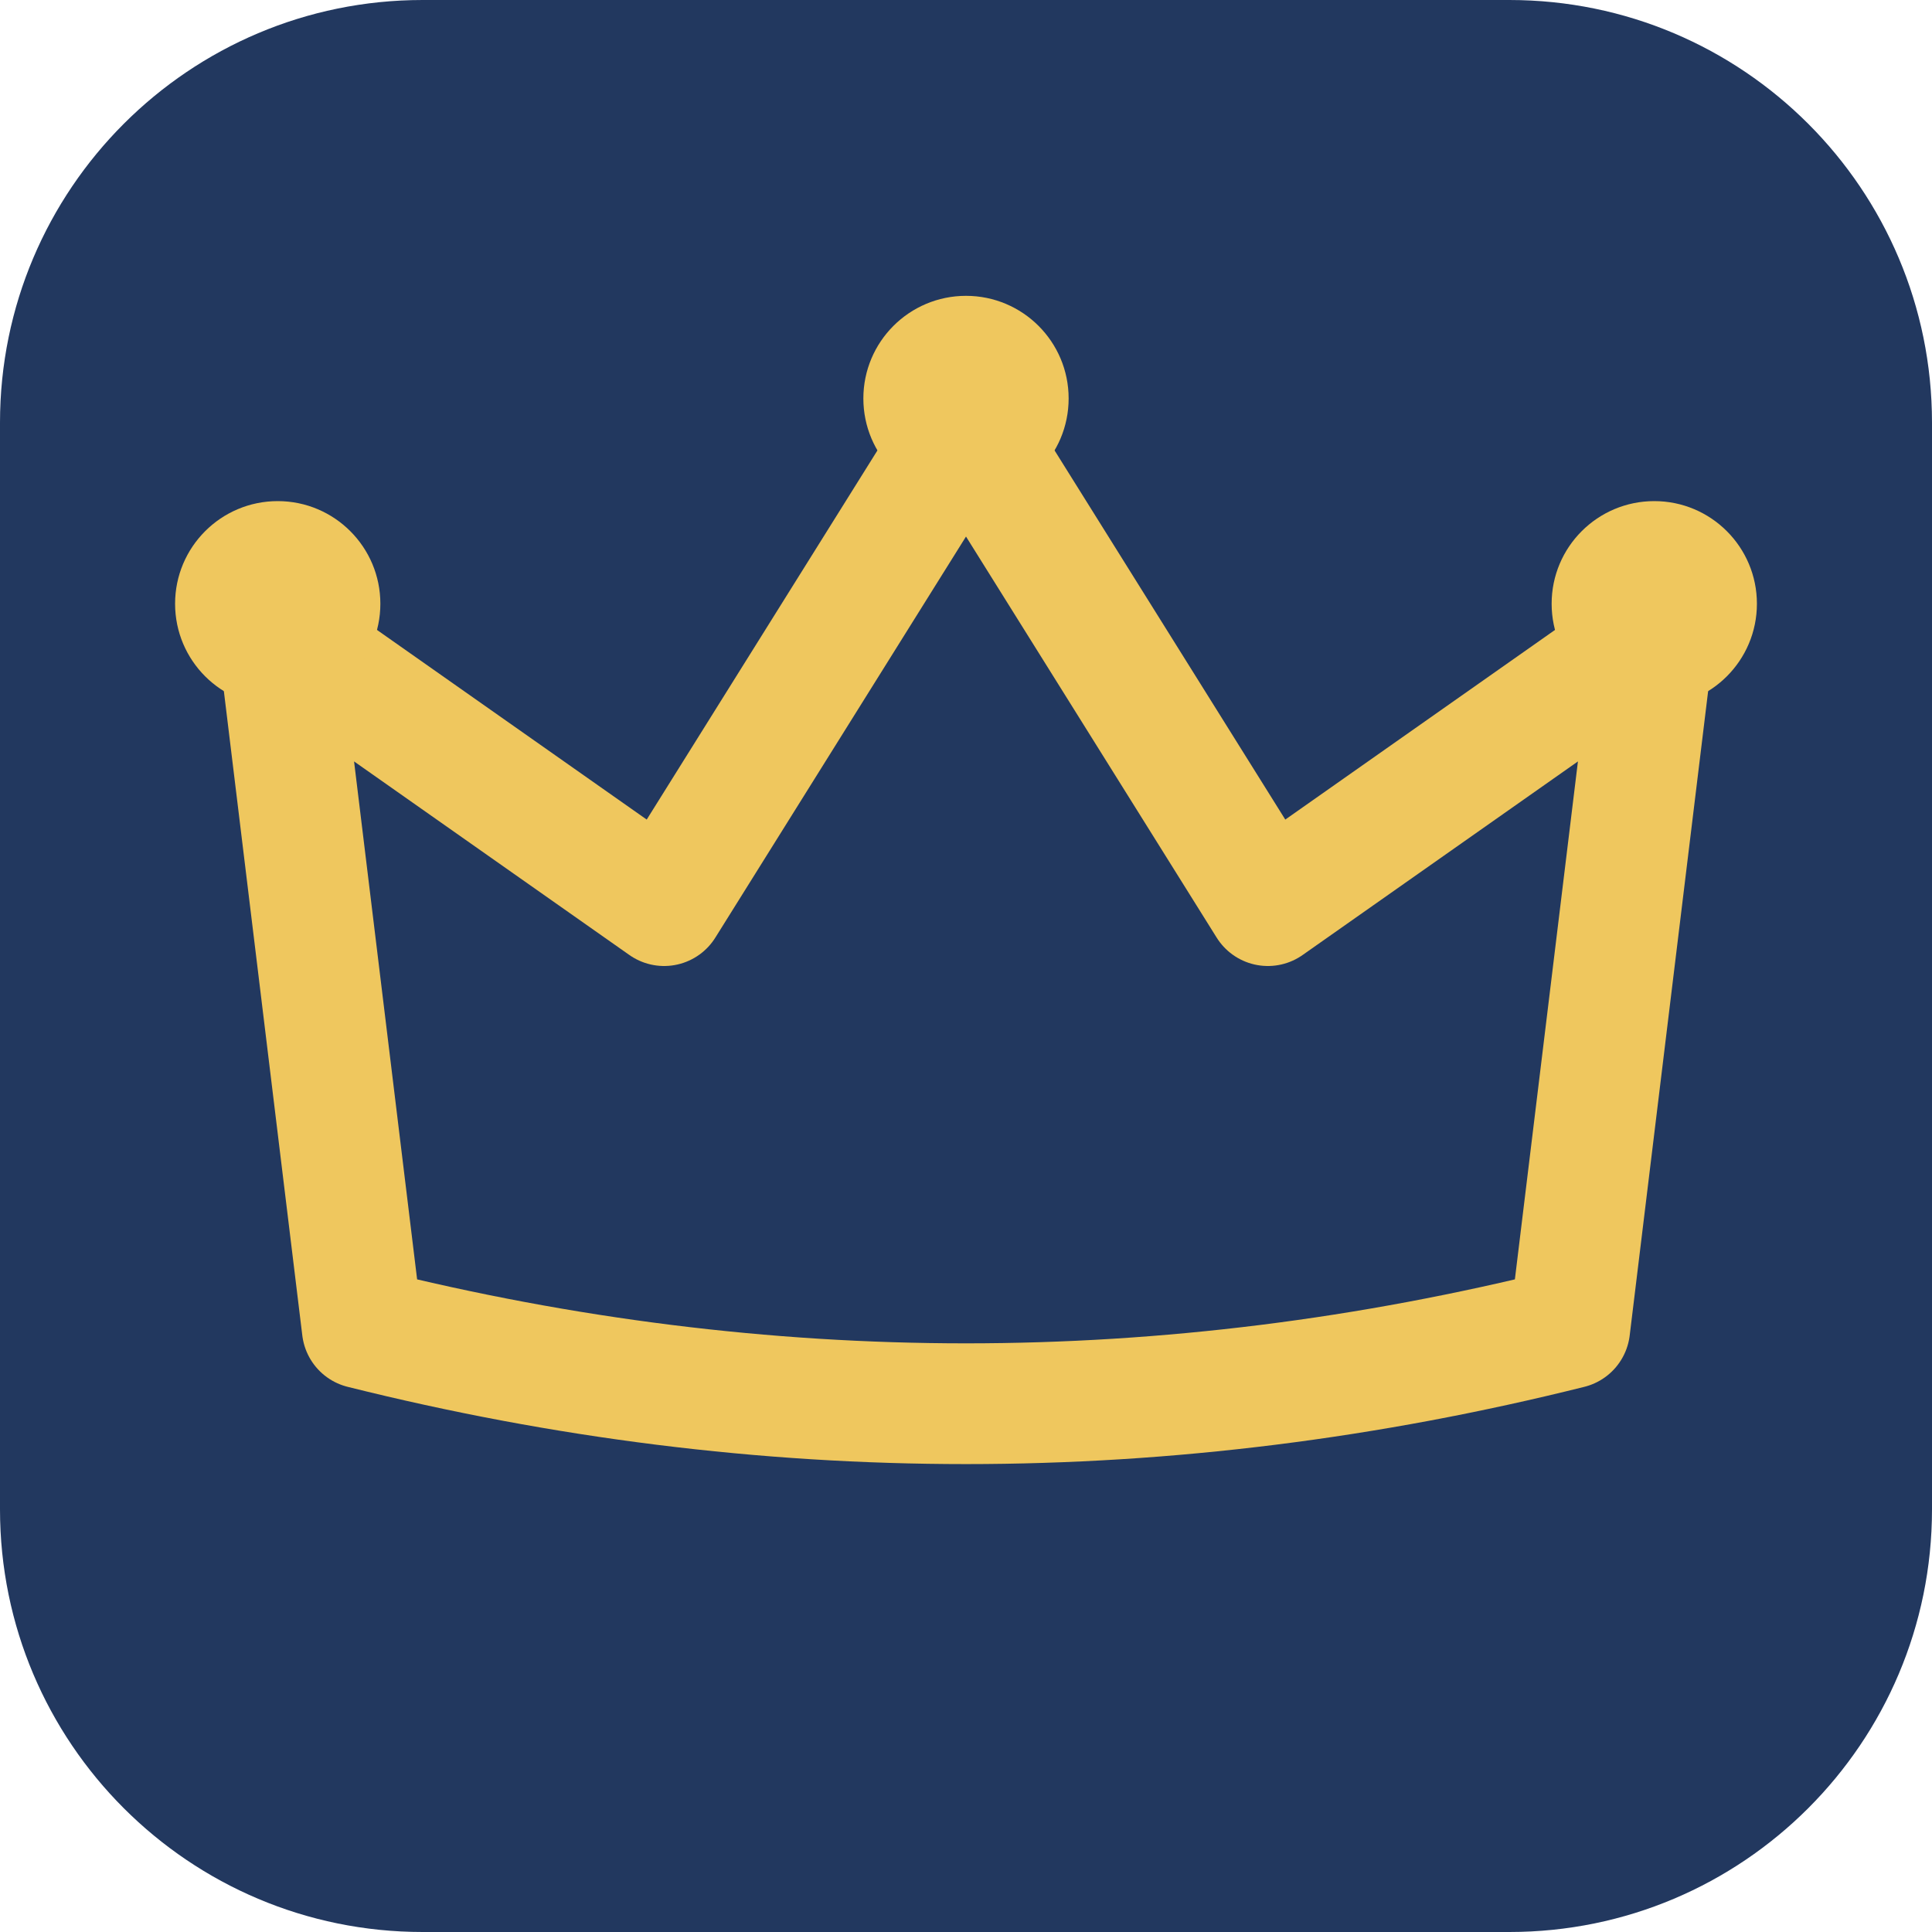
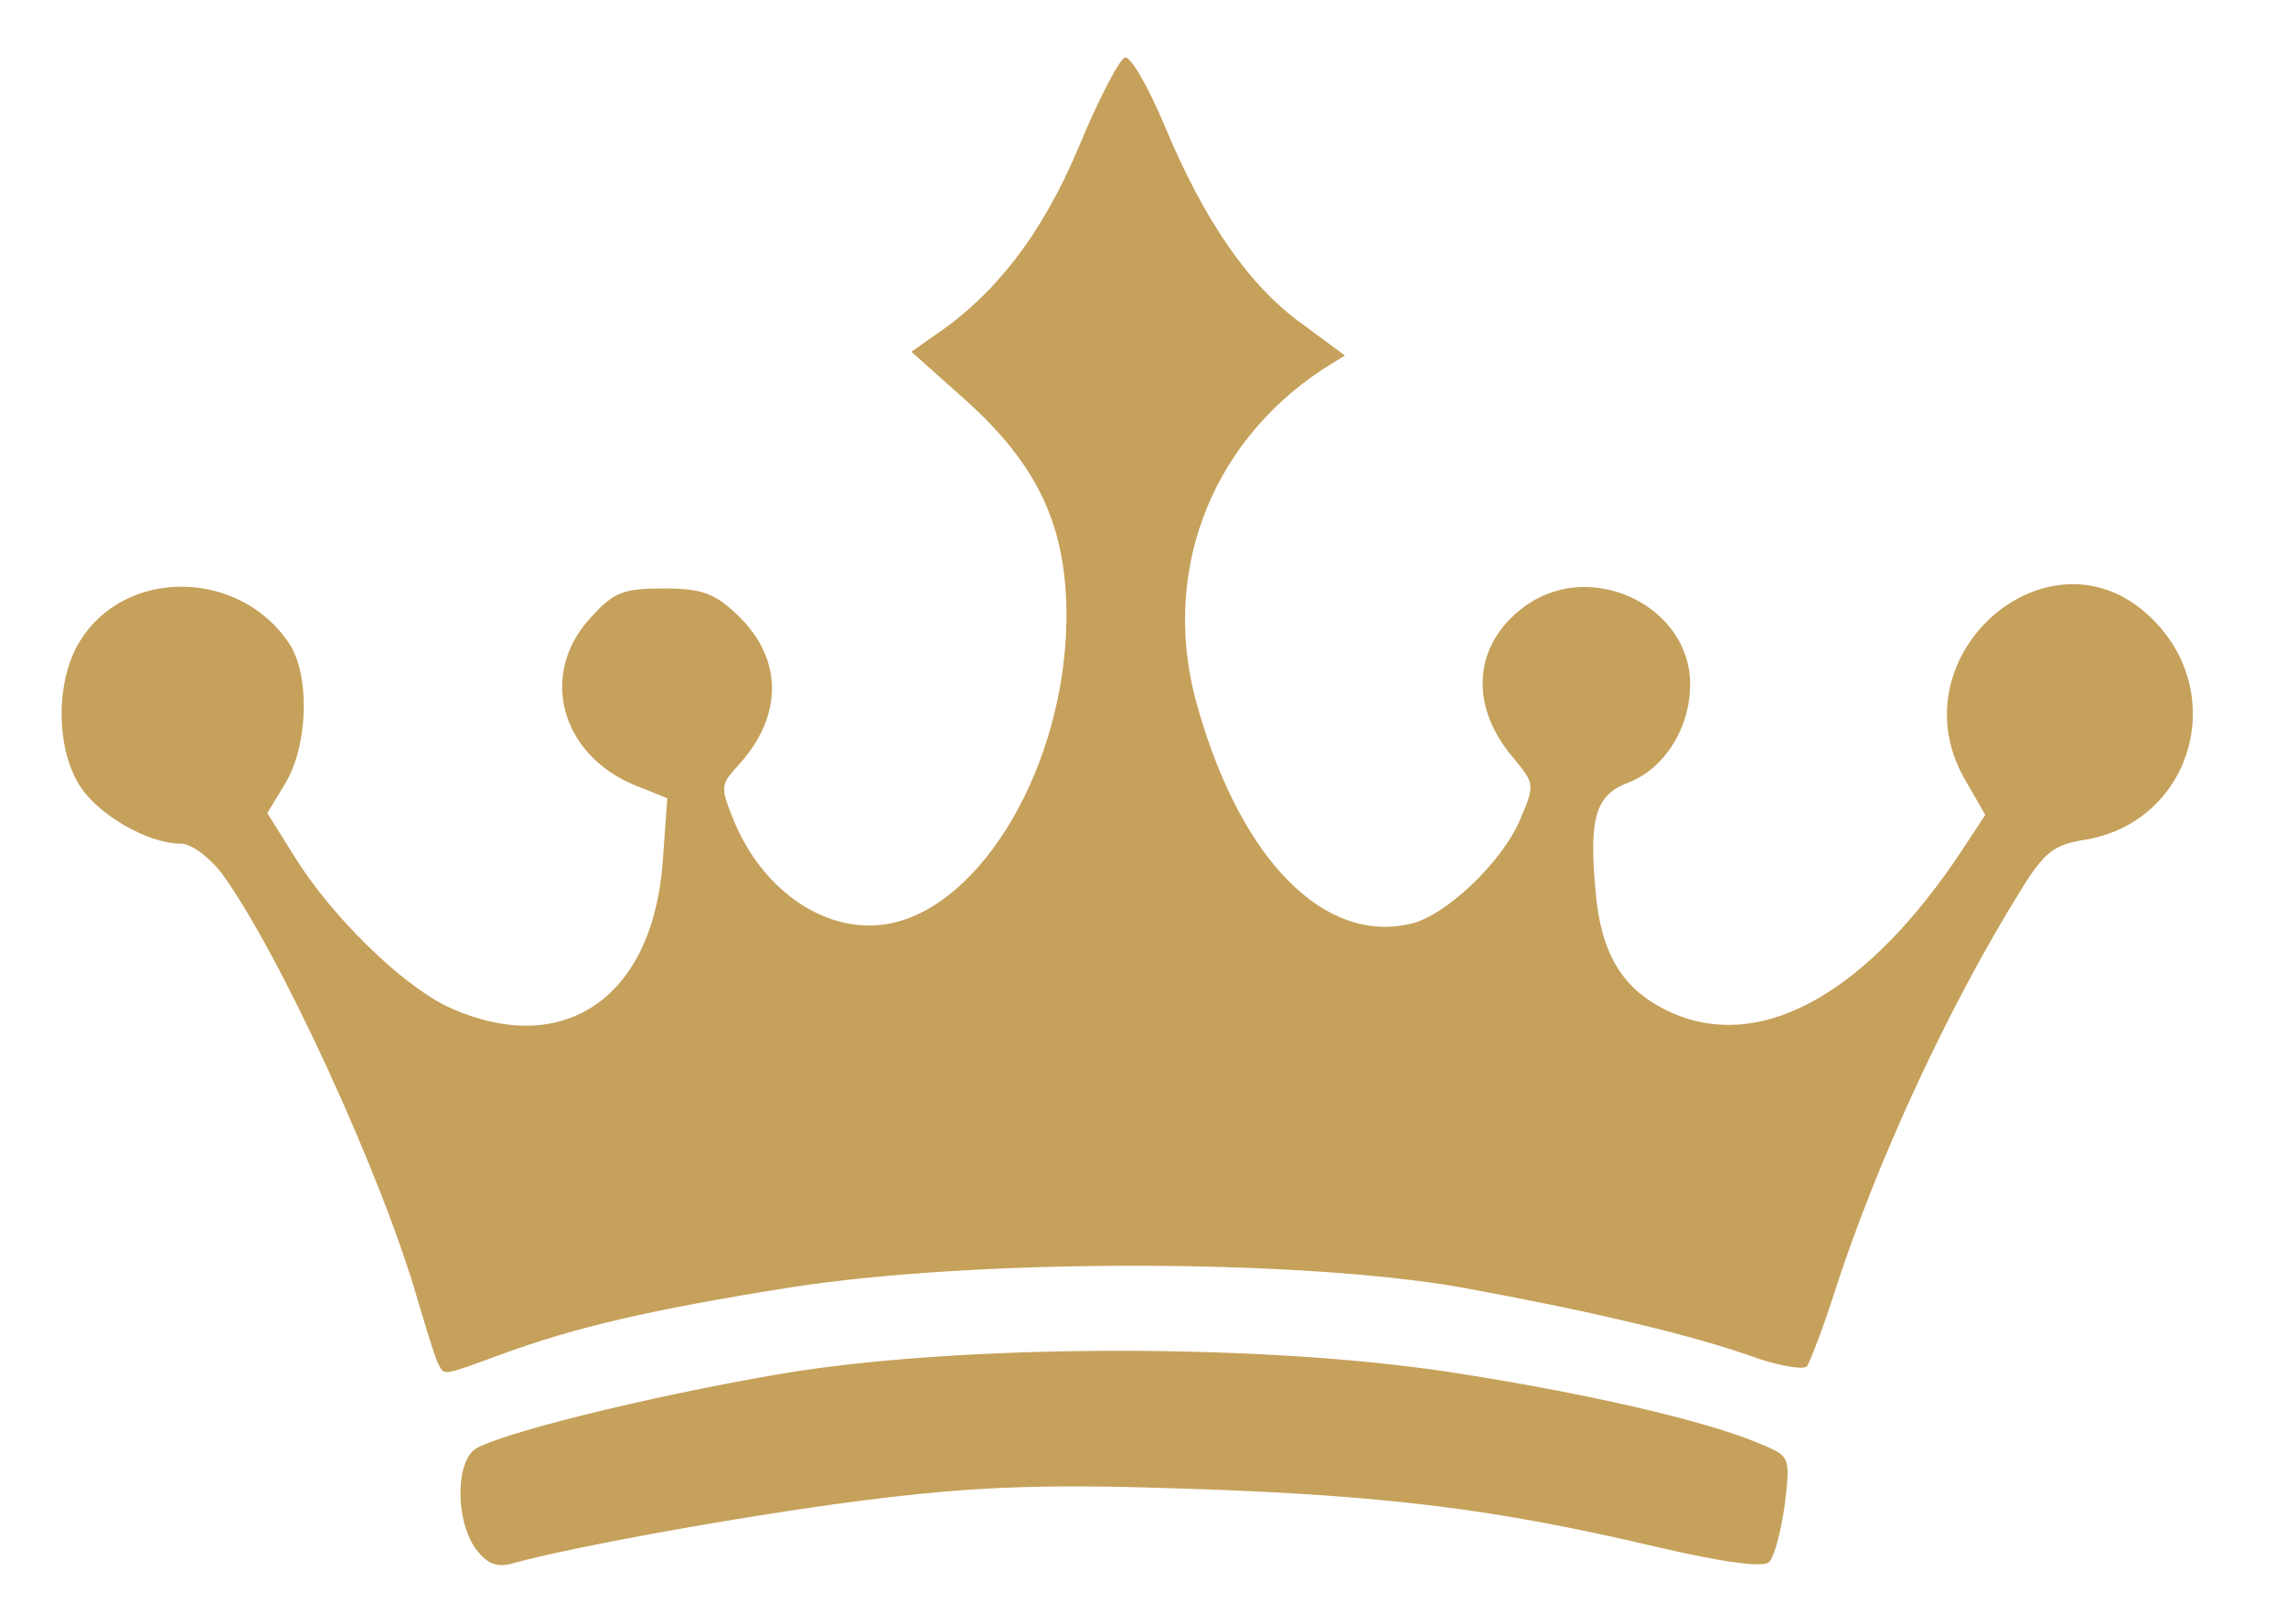
- <svg xmlns="http://www.w3.org/2000/svg" viewBox="0 0 32 32">
-   <rect width="32" height="32" rx="7" fill="#22385F" />
-   <path d="M6 22 L4.6 10.5 L11 15 L16 7 L21 15 L27.4 10.5 L26 22 Q16 24.5 6 22Z" fill="none" stroke="#EFC75E" stroke-width="2" stroke-linejoin="round" stroke-linecap="round" />
-   <circle cx="4.6" cy="10" r="1.7" fill="#EFC75E" />
-   <circle cx="16" cy="6.6" r="1.7" fill="#EFC75E" />
-   <circle cx="27.4" cy="10" r="1.7" fill="#EFC75E" />
+ <svg xmlns="http://www.w3.org/2000/svg" viewBox="281.4 110.1 246.3 174.9">
+   <path d="M332.6 276.9C330.4 273.7 330.5 267.3 332.8 266.1C336.6 264.1 354.3 259.9 367.5 257.8C386.9 254.9 417.5 254.9 437.4 257.9C451.8 260.1 465.0 263.1 470.9 265.6C474.3 267.0 474.3 267.0 473.7 272.2C473.3 275.0 472.6 277.8 472.0 278.4C471.4 279.0 467.3 278.5 459.6 276.7C442.6 272.7 430.7 271.2 409.5 270.5C394.9 270.0 387.3 270.2 376.5 271.5C364.5 272.9 343.5 276.6 336.4 278.6C334.8 279.0 333.8 278.5 332.6 276.9ZM328.7 257.2C328.4 256.8 327.5 253.8 326.5 250.5C322.7 237.0 311.5 212.7 305.3 204.2C303.9 202.4 302.0 201.0 300.9 201.0C297.3 201.0 291.8 197.8 289.9 194.6C287.4 190.5 287.4 183.4 290.0 179.2C294.9 171.2 307.3 171.4 312.6 179.5C314.8 182.9 314.6 190.3 312.2 194.4L310.2 197.7L313.2 202.5C317.2 208.9 324.6 216.1 329.5 218.5C341.9 224.3 351.7 217.8 352.8 203.0L353.3 196.1L349.8 194.7C341.8 191.4 339.5 182.8 344.9 176.8C347.5 173.9 348.5 173.5 352.9 173.5C357.0 173.5 358.4 174.0 360.9 176.4C365.8 181.1 365.8 187.3 360.9 192.6C359.0 194.7 359.0 194.9 360.5 198.6C363.7 206.3 370.7 210.9 377.3 209.6C387.3 207.6 396.1 192.5 396.3 176.9C396.4 166.9 393.3 160.2 385.2 153.0L379.6 148.0L382.0 146.3C388.6 141.9 393.7 135.3 397.6 126.0C399.7 120.9 402.0 116.5 402.6 116.3C403.2 116.1 405.1 119.4 406.9 123.7C411.2 134.0 416.0 140.9 421.7 145.0L426.3 148.4L423.9 149.9C411.6 158.0 406.3 172.3 410.5 186.5C415.2 202.9 424.2 211.9 433.5 209.6C437.2 208.7 443.1 203.1 445.1 198.6C446.8 194.6 446.8 194.6 444.4 191.7C439.5 185.9 440.2 179.2 446.0 175.2C453.1 170.4 463.5 175.5 463.5 183.8C463.5 188.6 460.7 192.9 456.9 194.4C453.3 195.7 452.6 198.2 453.3 206.0C453.9 213.3 456.5 217.2 462.2 219.5C471.7 223.2 482.8 216.8 492.8 201.7L495.3 197.9L493.0 193.9C485.6 180.6 502.3 166.2 513.1 176.6C521.7 184.8 517.5 198.8 505.9 200.6C502.7 201.1 501.6 202.0 499.2 205.9C491.4 218.4 483.6 235.2 479.0 249.5C477.8 253.3 476.4 256.8 476.1 257.3C475.7 257.7 473.4 257.3 470.9 256.5C463.8 253.9 452.0 251.2 438.8 248.8C421.1 245.7 386.5 245.7 366.6 248.8C351.5 251.2 343.3 253.1 335.2 256.1C329.2 258.3 329.3 258.3 328.7 257.2Z" fill="#C6A15B" fill-rule="evenodd" />
</svg>
